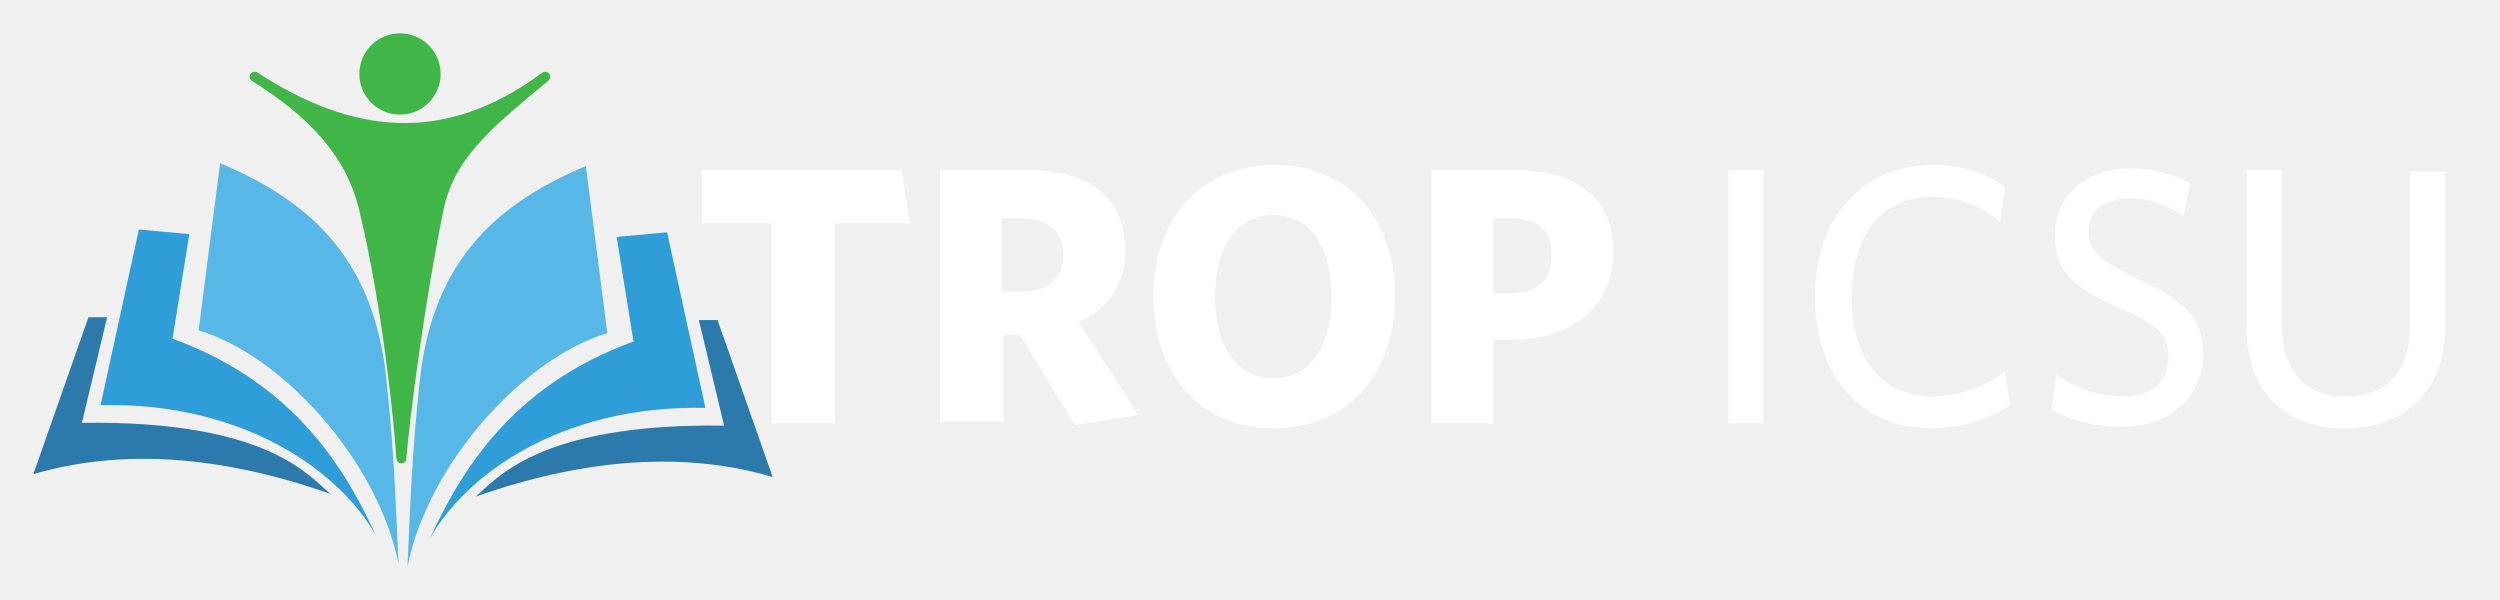
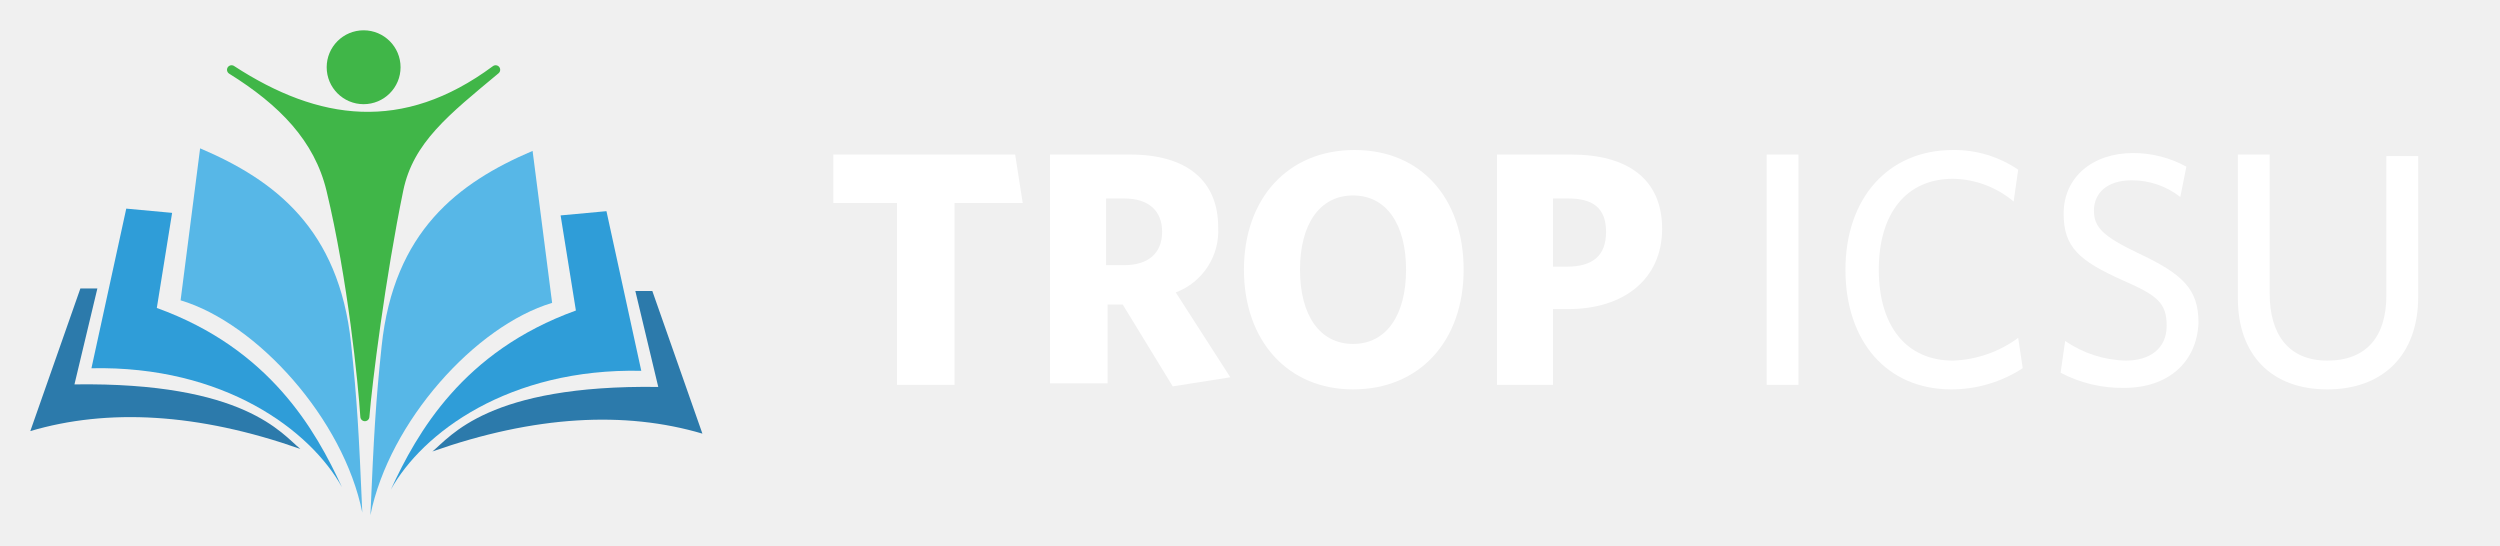
- <svg xmlns="http://www.w3.org/2000/svg" width="150" height="36" viewBox="0 0 150 36">
-   <path d="M50.1,13.4v12H46.3v-12H42.1V10.2h12l.5,3.2Z" fill="#fff" />
-   <path d="M68.3,24.9l-3.8.6-3.3-5.4h-1v5.2H56.4V10.2h5.3c3.7,0,5.8,1.7,5.8,4.8a4.33,4.33,0,0,1-2.8,4.3Zm-7-11.8H60.1v4.4h1.2c1.6,0,2.5-.8,2.5-2.2s-.9-2.2-2.5-2.2Z" fill="#fff" />
-   <path d="M76.4,25.7c-4.3,0-7.2-3.2-7.2-7.9s2.9-7.9,7.3-7.9,7.2,3.2,7.2,7.9S80.8,25.7,76.4,25.7Zm0-12.8c-2.2,0-3.5,1.9-3.5,4.9s1.3,4.9,3.5,4.9,3.5-1.9,3.5-4.9-1.3-4.9-3.5-4.9Z" fill="#fff" />
-   <path d="M90.6,20.4h-1v5H85.9V10.2h4.9c3.7,0,6,1.6,6,4.9S94.3,20.4,90.6,20.4Zm0-7.3h-1v4.5h.9c1.7,0,2.6-.7,2.6-2.3S92.2,13.1,90.6,13.1Z" fill="#fff" />
-   <path d="M103.7,25.4V10.2h2.1V25.4Z" fill="#fff" />
-   <path d="M115.9,25.7c-4.3,0-7-3.2-7-7.9s2.8-7.9,7.1-7.9a7.49,7.49,0,0,1,4.3,1.3l-.3,2.1a6.37,6.37,0,0,0-4-1.5c-3.1,0-4.9,2.3-4.9,6s1.8,6,4.9,6a7.72,7.72,0,0,0,4.3-1.5l.3,2A8.63,8.63,0,0,1,115.9,25.7Z" fill="#fff" />
-   <path d="M127.3,25.6a8.68,8.68,0,0,1-4.2-1l.3-2.1a7.32,7.32,0,0,0,4,1.3c1.6,0,2.7-.8,2.7-2.3s-.6-2-2.9-3c-2.9-1.3-3.9-2.2-3.9-4.4,0-2.4,1.9-4,4.6-4a7.3,7.3,0,0,1,3.5.9l-.4,2a5.17,5.17,0,0,0-3.2-1.1c-1.7,0-2.5.9-2.5,2s.6,1.7,2.9,2.8c3,1.4,4,2.4,4,4.6C132.1,23.9,130.2,25.6,127.3,25.6Z" fill="#fff" />
-   <path d="M140.7,25.7c-3.7,0-5.9-2.3-5.9-6V10.2h2.1v9.2c0,2.6,1.2,4.4,3.8,4.4s3.9-1.6,3.9-4.3V10.3h2.1v9.3C146.7,23.4,144.4,25.7,140.7,25.7Z" fill="#fff" />
-   <path id="path4218" d="m 15.282,4.606 c 3.365,2.096 5.738,4.51 6.56,7.918 1.403,5.823 2.104,12.811 2.239,14.975 0.176,-2.236 1.064,-9.267 2.239,-14.975 0.681,-3.307 3.145,-5.209 6.392,-7.918 -6.077,4.501 -11.774,3.682 -17.429,0 z" style="fill:#40b648;fill-opacity:1;fill-rule:evenodd;stroke:#40b648;stroke-width:0.6;stroke-linecap:butt;stroke-linejoin:round;stroke-miterlimit:4;stroke-dasharray:none;stroke-opacity:1" />
-   <circle r="2.438" cy="4.438" cx="23.999" id="path4220" style="fill:#40b648;fill-opacity:1;stroke-width:0.2;stroke-miterlimit:4;stroke-dasharray:none" />
-   <path id="path4222" d="M 13.208,9.79 11.919,19.821 c 5.058,1.514 10.757,7.843 11.993,14.011 C 23.685,28.532 23.565,26.398 23.172,22.673 22.371,15.094 18.13,11.888 13.208,9.79 Z" style="fill:#57b7e7;fill-opacity:1;fill-rule:evenodd;stroke:none;stroke-width:0.2;stroke-linecap:butt;stroke-linejoin:miter;stroke-miterlimit:4;stroke-dasharray:none;stroke-opacity:1" />
-   <path id="path4224" d="m 8.333,13.769 -0.869,3.985 -1.429,6.551 C 14.781,24.121 20.489,28.402 22.567,32.151 20.83,28.39 17.815,23.02 10.35,20.326 l 1.009,-6.277 z" style="fill:#2f9dd8;fill-opacity:1;fill-rule:evenodd;stroke:none;stroke-width:0.2;stroke-linecap:butt;stroke-linejoin:miter;stroke-miterlimit:4;stroke-dasharray:none;stroke-opacity:1" />
-   <path id="path4226" d="M 5.306,19.037 2,28.452 C 7.109,26.941 13.069,27.254 19.821,29.629 18.614,28.65 16.149,25.211 4.914,25.37 l 1.513,-6.333 z" style="fill:#2c7aab;fill-opacity:1;fill-rule:evenodd;stroke:none;stroke-width:0.2;stroke-linecap:butt;stroke-linejoin:miter;stroke-miterlimit:4;stroke-dasharray:none;stroke-opacity:1" />
-   <path style="fill:#57b7e7;fill-opacity:1;fill-rule:evenodd;stroke:none;stroke-width:0.2;stroke-linecap:butt;stroke-linejoin:miter;stroke-miterlimit:4;stroke-dasharray:none;stroke-opacity:1" d="m 35.151,9.958 1.289,10.032 c -5.058,1.514 -10.757,7.843 -11.993,14.011 0.228,-5.3 0.348,-7.434 0.741,-11.159 0.8,-7.579 5.042,-10.785 9.963,-12.883 z" id="path4228" />
-   <path style="fill:#2f9dd8;fill-opacity:1;fill-rule:evenodd;stroke:none;stroke-width:0.2;stroke-linecap:butt;stroke-linejoin:miter;stroke-miterlimit:4;stroke-dasharray:none;stroke-opacity:1" d="m 40.026,13.937 2.298,10.536 c -8.746,-0.184 -14.454,4.098 -16.532,7.846 1.737,-3.761 4.752,-9.131 12.217,-11.825 l -1.009,-6.277 z" id="path4230" />
-   <path style="fill:#2c7aab;fill-opacity:1;fill-rule:evenodd;stroke:none;stroke-width:0.2;stroke-linecap:butt;stroke-linejoin:miter;stroke-miterlimit:4;stroke-dasharray:none;stroke-opacity:1" d="m 43.053,19.205 3.306,9.415 c -5.109,-1.511 -11.069,-1.198 -17.821,1.177 1.208,-0.979 3.673,-4.417 14.907,-4.259 l -1.513,-6.333 z" id="path4232" />
+ <svg xmlns="http://www.w3.org/2000/svg" id="svg5026" version="1.1" viewBox="0 0 165 36" height="36" width="165">
+   <defs id="defs5030" />
+   <path style="fill:#ffffff" id="path5002" d="m 63,13.4 v 12 h -3.8 v -12 H 55 v -3.2 h 12 l 0.5,3.2 z" />
+   <path style="fill:#ffffff" id="path5004" d="m 81.2,24.9 -3.8,0.6 -3.3,-5.4 h -1 v 5.2 H 69.3 V 10.2 h 5.3 c 3.7,0 5.8,1.7 5.8,4.8 a 4.33,4.33 0 0 1 -2.8,4.3 z m -7,-11.8 H 73 v 4.4 h 1.2 c 1.6,0 2.5,-0.8 2.5,-2.2 0,-1.4 -0.9,-2.2 -2.5,-2.2 z" />
+   <path style="fill:#ffffff" id="path5006" d="m 89.3,25.7 c -4.3,0 -7.2,-3.2 -7.2,-7.9 0,-4.7 2.9,-7.9 7.3,-7.9 4.4,0 7.2,3.2 7.2,7.9 0,4.7 -2.9,7.9 -7.3,7.9 z m 0,-12.8 c -2.2,0 -3.5,1.9 -3.5,4.9 0,3 1.3,4.9 3.5,4.9 2.2,0 3.5,-1.9 3.5,-4.9 0,-3 -1.3,-4.9 -3.5,-4.9 z" />
+   <path style="fill:#ffffff" id="path5008" d="m 103.5,20.4 h -1 v 5 H 98.8 V 10.2 h 4.9 c 3.7,0 6,1.6 6,4.9 0,3.3 -2.5,5.3 -6.2,5.3 z m 0,-7.3 h -1 v 4.5 h 0.9 c 1.7,0 2.6,-0.7 2.6,-2.3 0,-1.6 -0.9,-2.2 -2.5,-2.2 z" />
+   <path style="fill:#ffffff" id="path5010" d="M 116.6,25.4 V 10.2 h 2.1 v 15.2 z" />
+   <path style="fill:#ffffff" id="path5012" d="m 128.8,25.7 c -4.3,0 -7,-3.2 -7,-7.9 0,-4.7 2.8,-7.9 7.1,-7.9 a 7.49,7.49 0 0 1 4.3,1.3 l -0.3,2.1 a 6.37,6.37 0 0 0 -4,-1.5 c -3.1,0 -4.9,2.3 -4.9,6 0,3.7 1.8,6 4.9,6 a 7.72,7.72 0 0 0 4.3,-1.5 l 0.3,2 a 8.63,8.63 0 0 1 -4.7,1.4 z" />
+   <path style="fill:#ffffff" id="path5014" d="m 140.2,25.6 a 8.68,8.68 0 0 1 -4.2,-1 l 0.3,-2.1 a 7.32,7.32 0 0 0 4,1.3 c 1.6,0 2.7,-0.8 2.7,-2.3 0,-1.5 -0.6,-2 -2.9,-3 -2.9,-1.3 -3.9,-2.2 -3.9,-4.4 0,-2.4 1.9,-4 4.6,-4 a 7.3,7.3 0 0 1 3.5,0.9 l -0.4,2 a 5.17,5.17 0 0 0 -3.2,-1.1 c -1.7,0 -2.5,0.9 -2.5,2 0,1.1 0.6,1.7 2.9,2.8 3,1.4 4,2.4 4,4.6 -0.1,2.6 -2,4.3 -4.9,4.3 z" />
+   <path style="fill:#ffffff" id="path5016" d="m 153.6,25.7 c -3.7,0 -5.9,-2.3 -5.9,-6 v -9.5 h 2.1 v 9.2 c 0,2.6 1.2,4.4 3.8,4.4 2.6,0 3.9,-1.6 3.9,-4.3 v -9.2 h 2.1 v 9.3 c 0,3.8 -2.3,6.1 -6,6.1 z" />
+   <path style="fill:#40b648;fill-opacity:1;fill-rule:evenodd;stroke:#40b648;stroke-width:0.6;stroke-linecap:butt;stroke-linejoin:round;stroke-miterlimit:4;stroke-dasharray:none;stroke-opacity:1" d="m 15.282,4.606 c 3.365,2.096 5.738,4.51 6.56,7.918 1.403,5.823 2.104,12.811 2.239,14.975 0.176,-2.236 1.064,-9.267 2.239,-14.975 0.681,-3.307 3.145,-5.209 6.392,-7.918 -6.077,4.501 -11.774,3.682 -17.429,0 z" id="path4218" />
+   <circle style="fill:#40b648;fill-opacity:1;stroke-width:0.2;stroke-miterlimit:4;stroke-dasharray:none" id="path4220" cx="23.999" cy="4.438" r="2.438" />
+   <path style="fill:#57b7e7;fill-opacity:1;fill-rule:evenodd;stroke:none;stroke-width:0.2;stroke-linecap:butt;stroke-linejoin:miter;stroke-miterlimit:4;stroke-dasharray:none;stroke-opacity:1" d="M 13.208,9.79 11.919,19.821 c 5.058,1.514 10.757,7.843 11.993,14.011 C 23.685,28.532 23.565,26.398 23.172,22.673 22.371,15.094 18.13,11.888 13.208,9.79 Z" id="path4222" />
+   <path style="fill:#2f9dd8;fill-opacity:1;fill-rule:evenodd;stroke:none;stroke-width:0.2;stroke-linecap:butt;stroke-linejoin:miter;stroke-miterlimit:4;stroke-dasharray:none;stroke-opacity:1" d="m 8.333,13.769 -0.869,3.985 -1.429,6.551 C 14.781,24.121 20.489,28.402 22.567,32.151 20.83,28.39 17.815,23.02 10.35,20.326 l 1.009,-6.277 z" id="path4224" />
+   <path style="fill:#2c7aab;fill-opacity:1;fill-rule:evenodd;stroke:none;stroke-width:0.2;stroke-linecap:butt;stroke-linejoin:miter;stroke-miterlimit:4;stroke-dasharray:none;stroke-opacity:1" d="M 5.306,19.037 2,28.452 C 7.109,26.941 13.069,27.254 19.821,29.629 18.614,28.65 16.149,25.211 4.914,25.37 l 1.513,-6.333 z" id="path4226" />
+   <path id="path4228" d="m 35.151,9.958 1.289,10.032 c -5.058,1.514 -10.757,7.843 -11.993,14.011 0.228,-5.3 0.348,-7.434 0.741,-11.159 0.8,-7.579 5.042,-10.785 9.963,-12.883 z" style="fill:#57b7e7;fill-opacity:1;fill-rule:evenodd;stroke:none;stroke-width:0.2;stroke-linecap:butt;stroke-linejoin:miter;stroke-miterlimit:4;stroke-dasharray:none;stroke-opacity:1" />
+   <path id="path4230" d="m 40.026,13.937 2.298,10.536 c -8.746,-0.184 -14.454,4.098 -16.532,7.846 1.737,-3.761 4.752,-9.131 12.217,-11.825 l -1.009,-6.277 z" style="fill:#2f9dd8;fill-opacity:1;fill-rule:evenodd;stroke:none;stroke-width:0.2;stroke-linecap:butt;stroke-linejoin:miter;stroke-miterlimit:4;stroke-dasharray:none;stroke-opacity:1" />
+   <path id="path4232" d="m 43.053,19.205 3.306,9.415 c -5.109,-1.511 -11.069,-1.198 -17.821,1.177 1.208,-0.979 3.673,-4.417 14.907,-4.259 l -1.513,-6.333 z" style="fill:#2c7aab;fill-opacity:1;fill-rule:evenodd;stroke:none;stroke-width:0.2;stroke-linecap:butt;stroke-linejoin:miter;stroke-miterlimit:4;stroke-dasharray:none;stroke-opacity:1" />
</svg>
